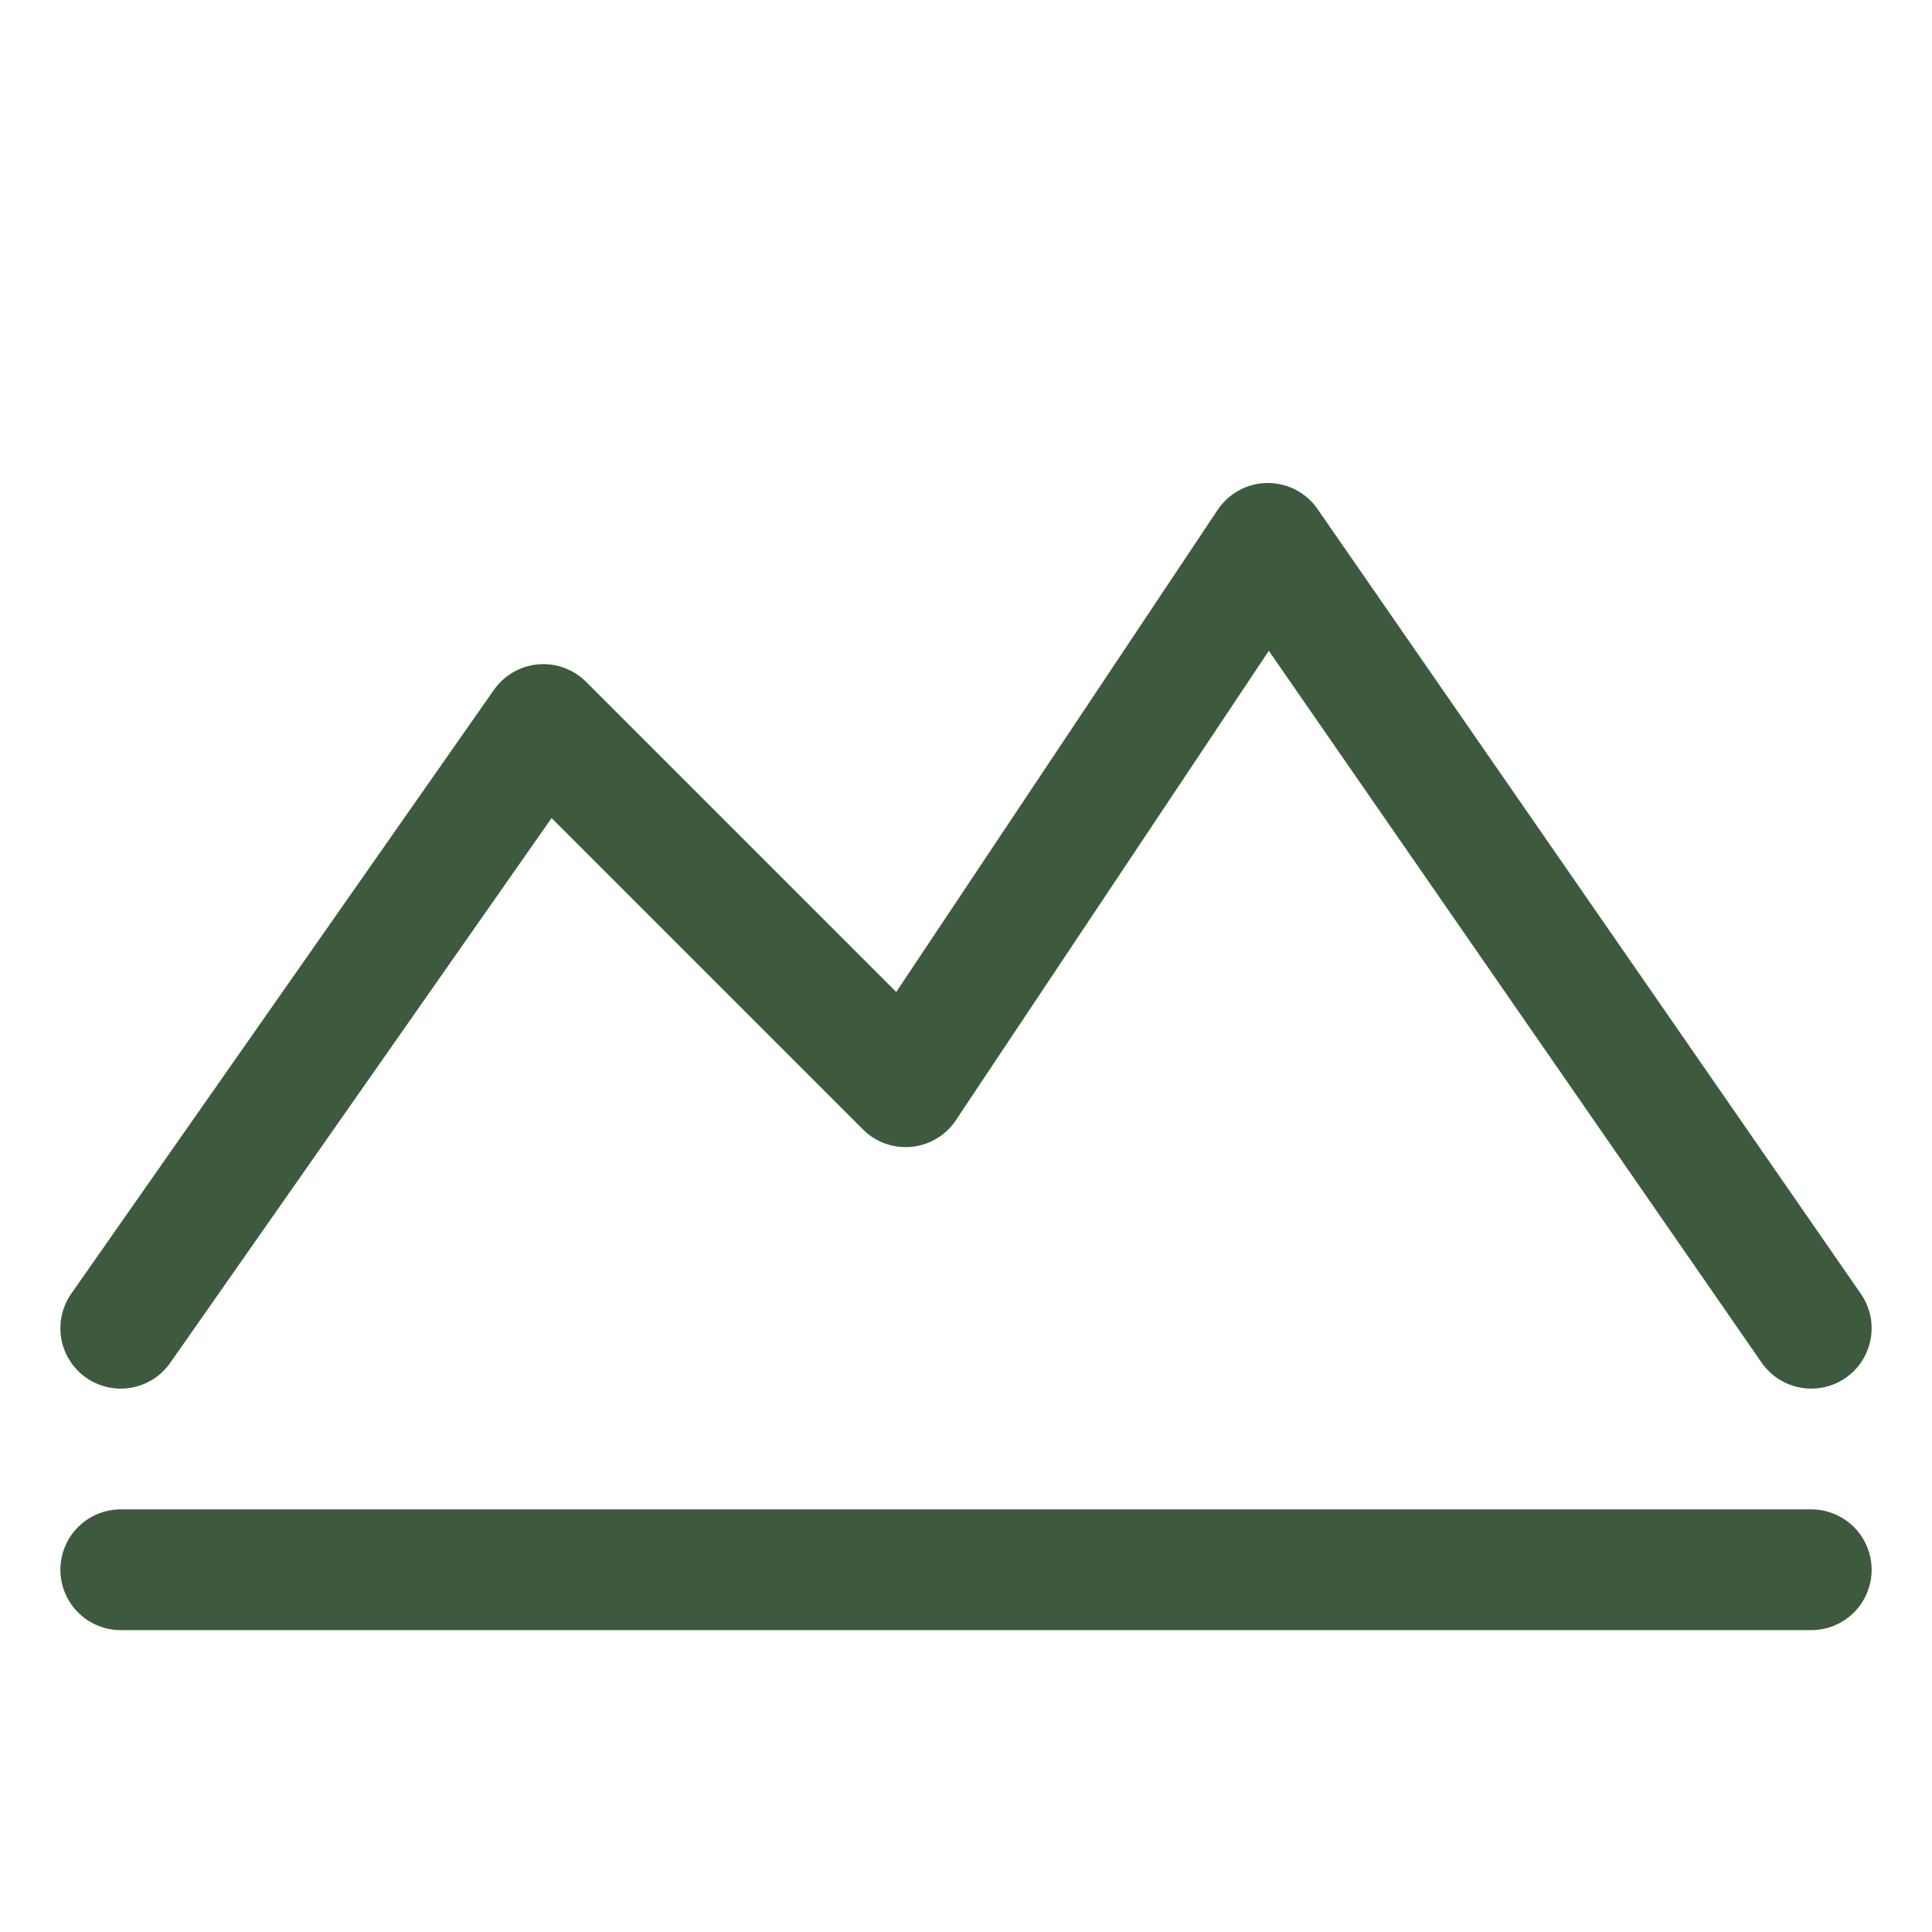
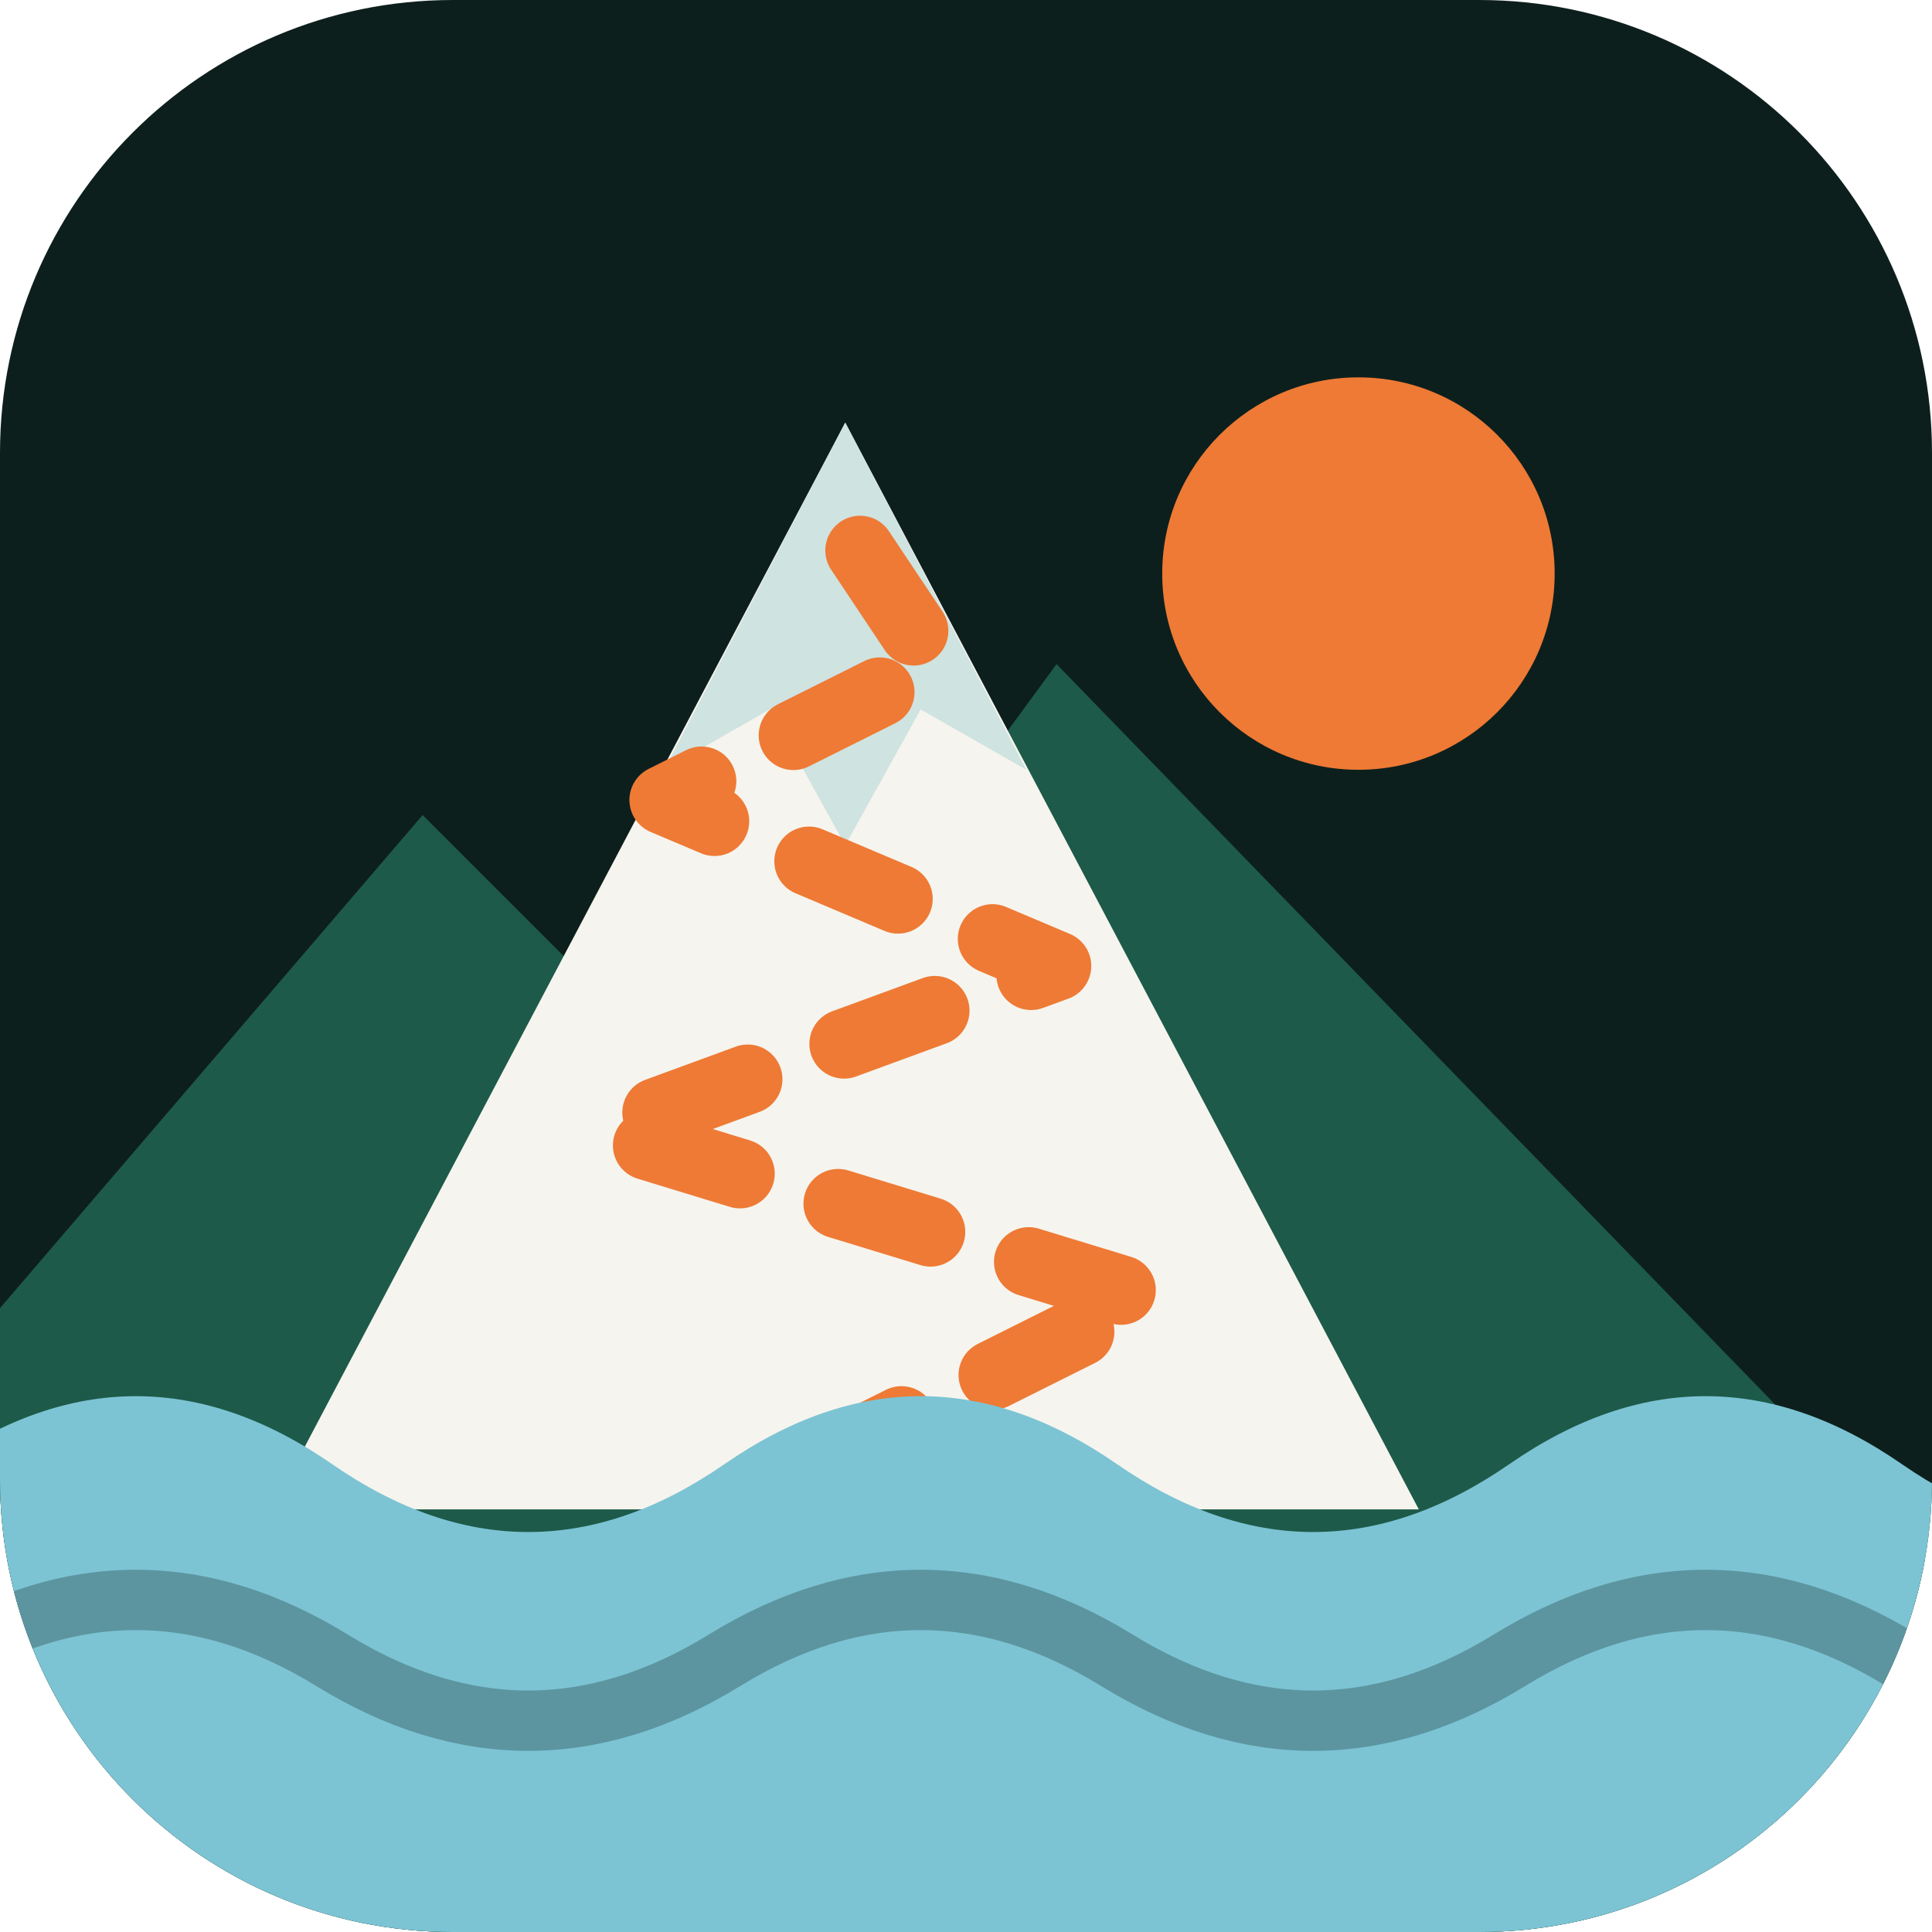
- <svg xmlns="http://www.w3.org/2000/svg" viewBox="0 0 32 32">
-   <g fill="none" stroke="#3d5a3f" stroke-width="2" stroke-linecap="round" stroke-linejoin="round">
-     <path d="M2 22 L9 12 L15 18 L21 9 L30 22" />
-     <path d="M2 26 L30 26" />
+ <svg xmlns="http://www.w3.org/2000/svg" viewBox="0 0 64 64">
+   <defs>
+     <clipPath id="c">
+       <rect width="64" height="64" rx="15" />
+     </clipPath>
+   </defs>
+   <g clip-path="url(#c)">
+     <rect width="64" height="64" fill="#0d1f1c" />
+     <circle cx="45" cy="19" r="6.5" fill="#ee7a35" />
+     <path d="M-4 48 L14 27 L24 37 L35 22 L68 56 L68 70 L-4 70Z" fill="#1d5a49" />
+     <path d="M9 50 L28 14 L47 50 Z" fill="#f6f4ee" />
+     <path d="M28 14 L34 25.5 L30.5 23.5 L28 28 L25.5 23.5 L22 25.5Z" fill="#cfe3e0" />
+     <path d="M27 48.5 L38 43 L20 37.5 L35 32 L22 26.5 L31 22 L28 17.5" fill="none" stroke="#ee7a35" stroke-width="2.3" stroke-linecap="round" stroke-linejoin="round" stroke-dasharray="3.2 3.4" />
+     <path d="M-2 48.5 q6.5 -4.5 13 0 t13 0 t13 0 t13 0 t13 0 t13 0 V70 H-2Z" fill="#7cc4d4" />
+     <path d="M-2 55 q6.5 -4 13 0 t13 0 t13 0 t13 0 t13 0 t13 0" fill="none" stroke="#0d1f1c" stroke-opacity=".28" stroke-width="2" />
  </g>
</svg>
